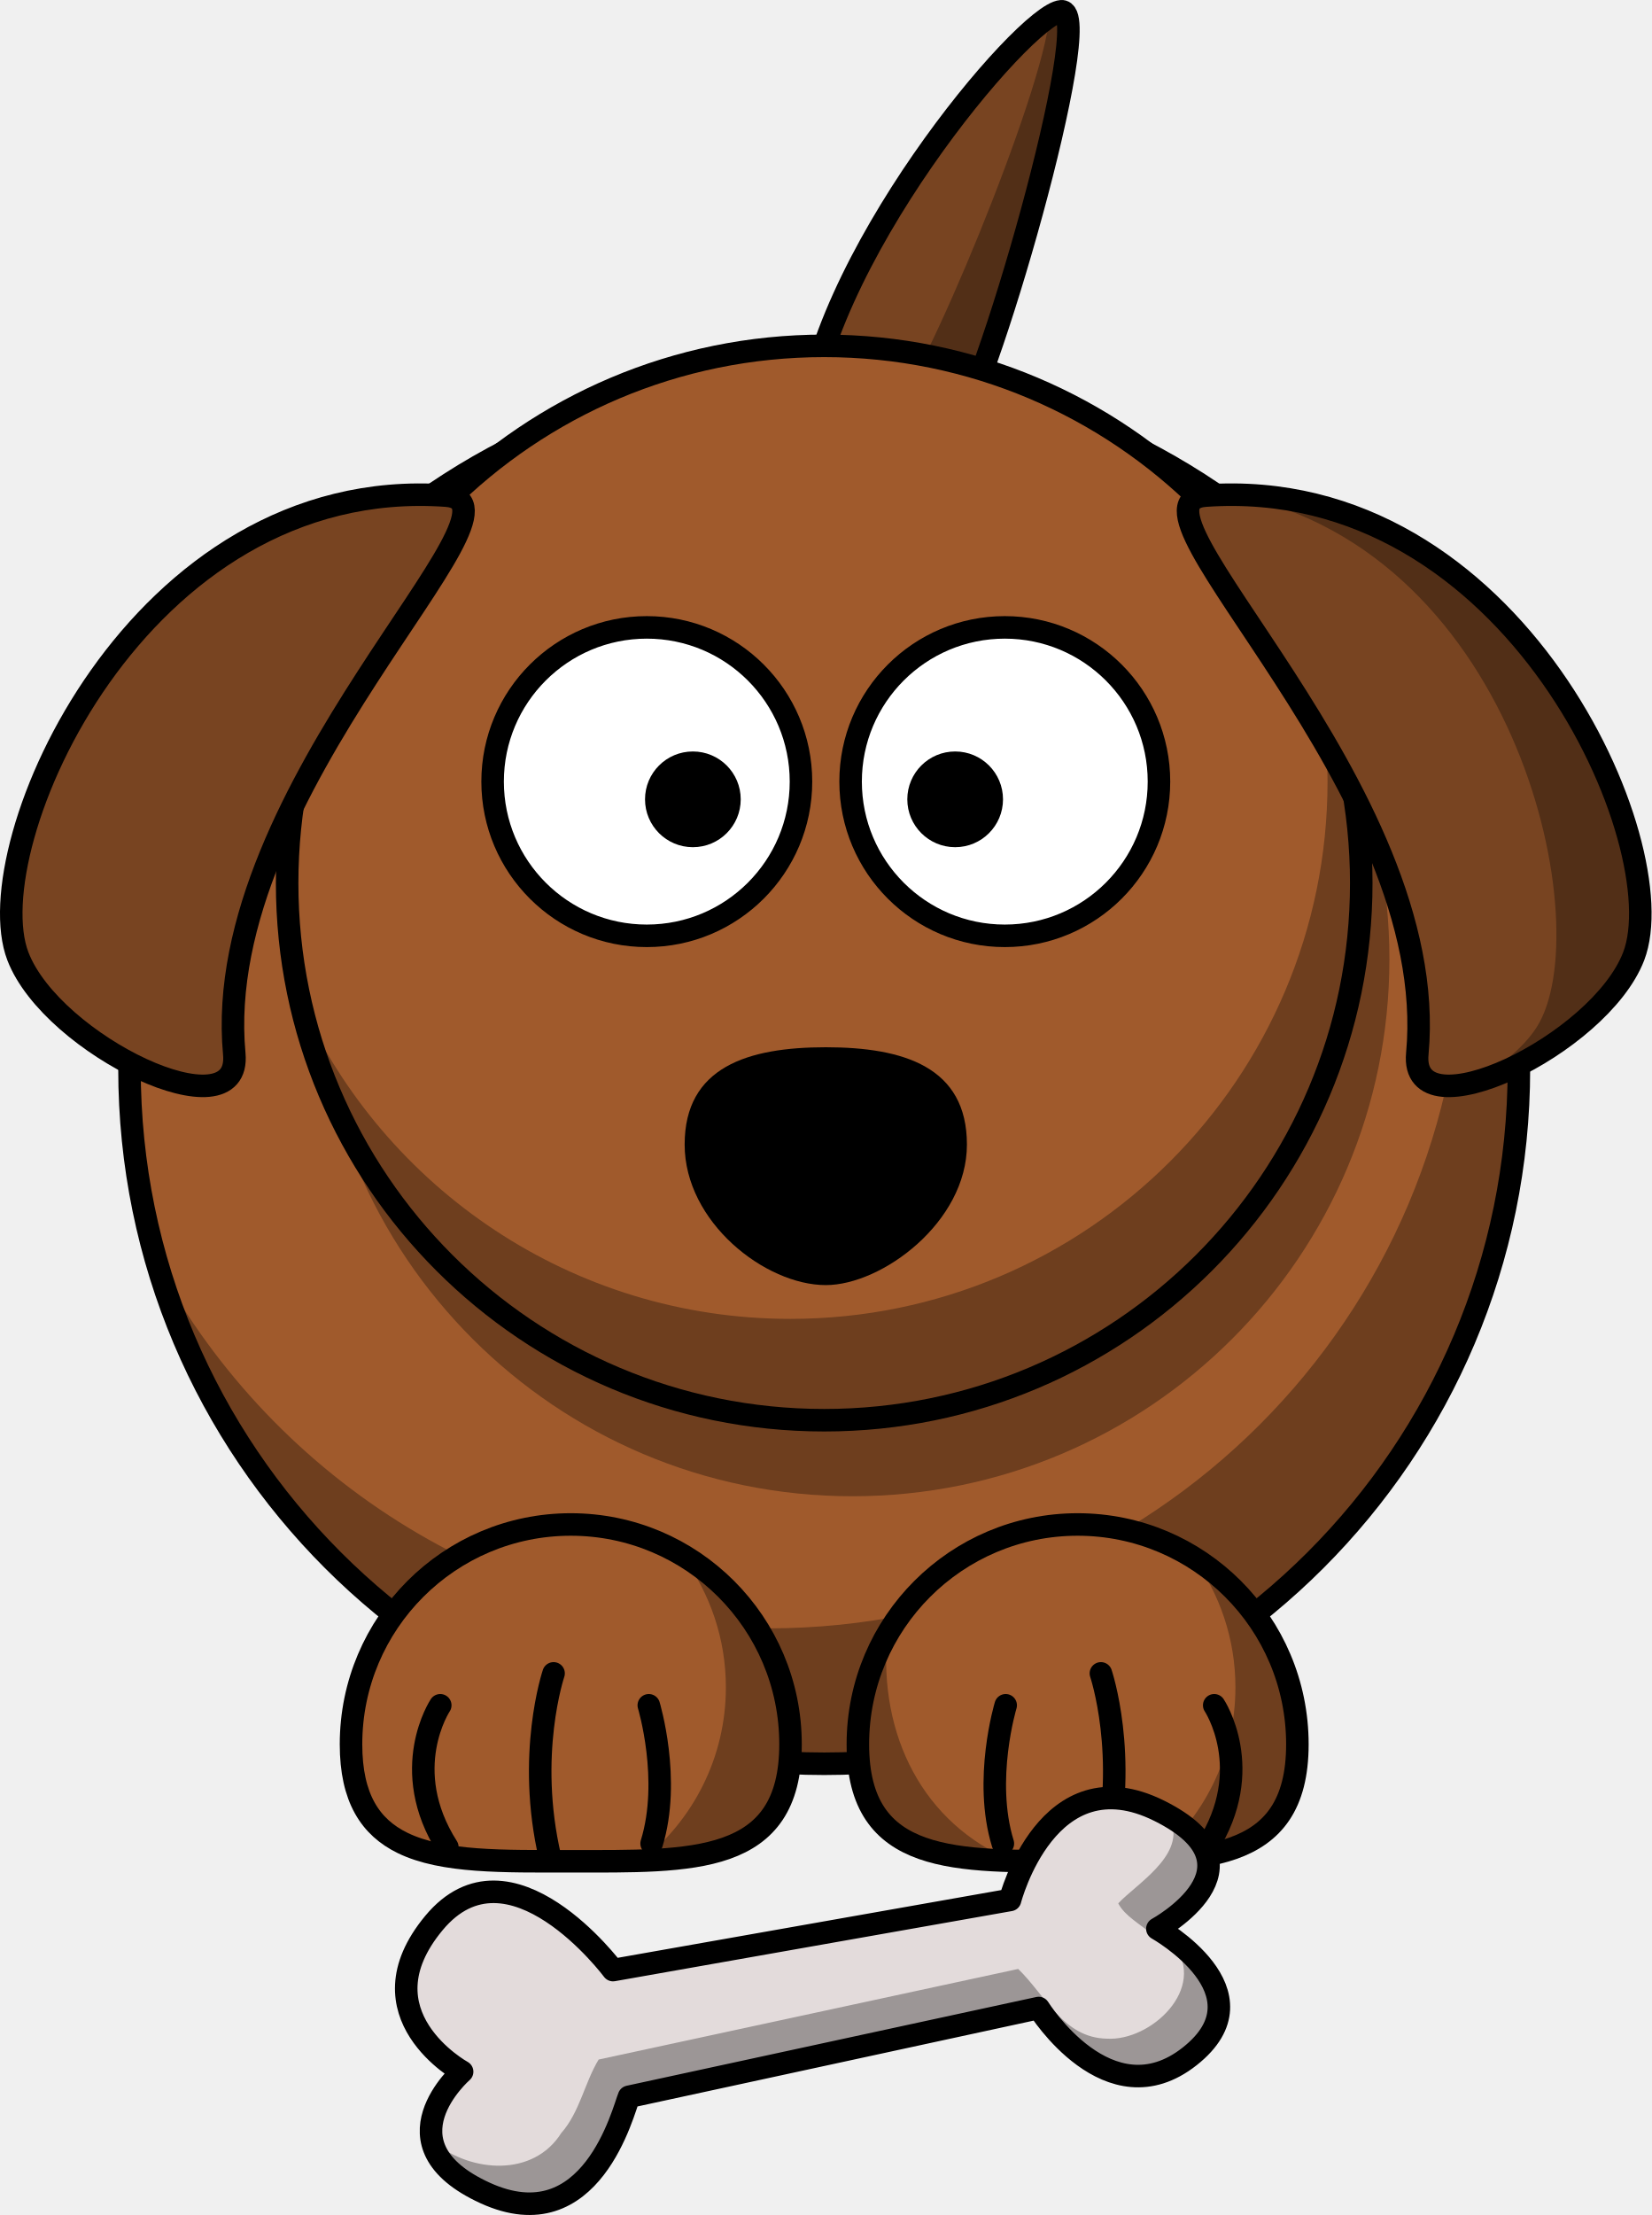
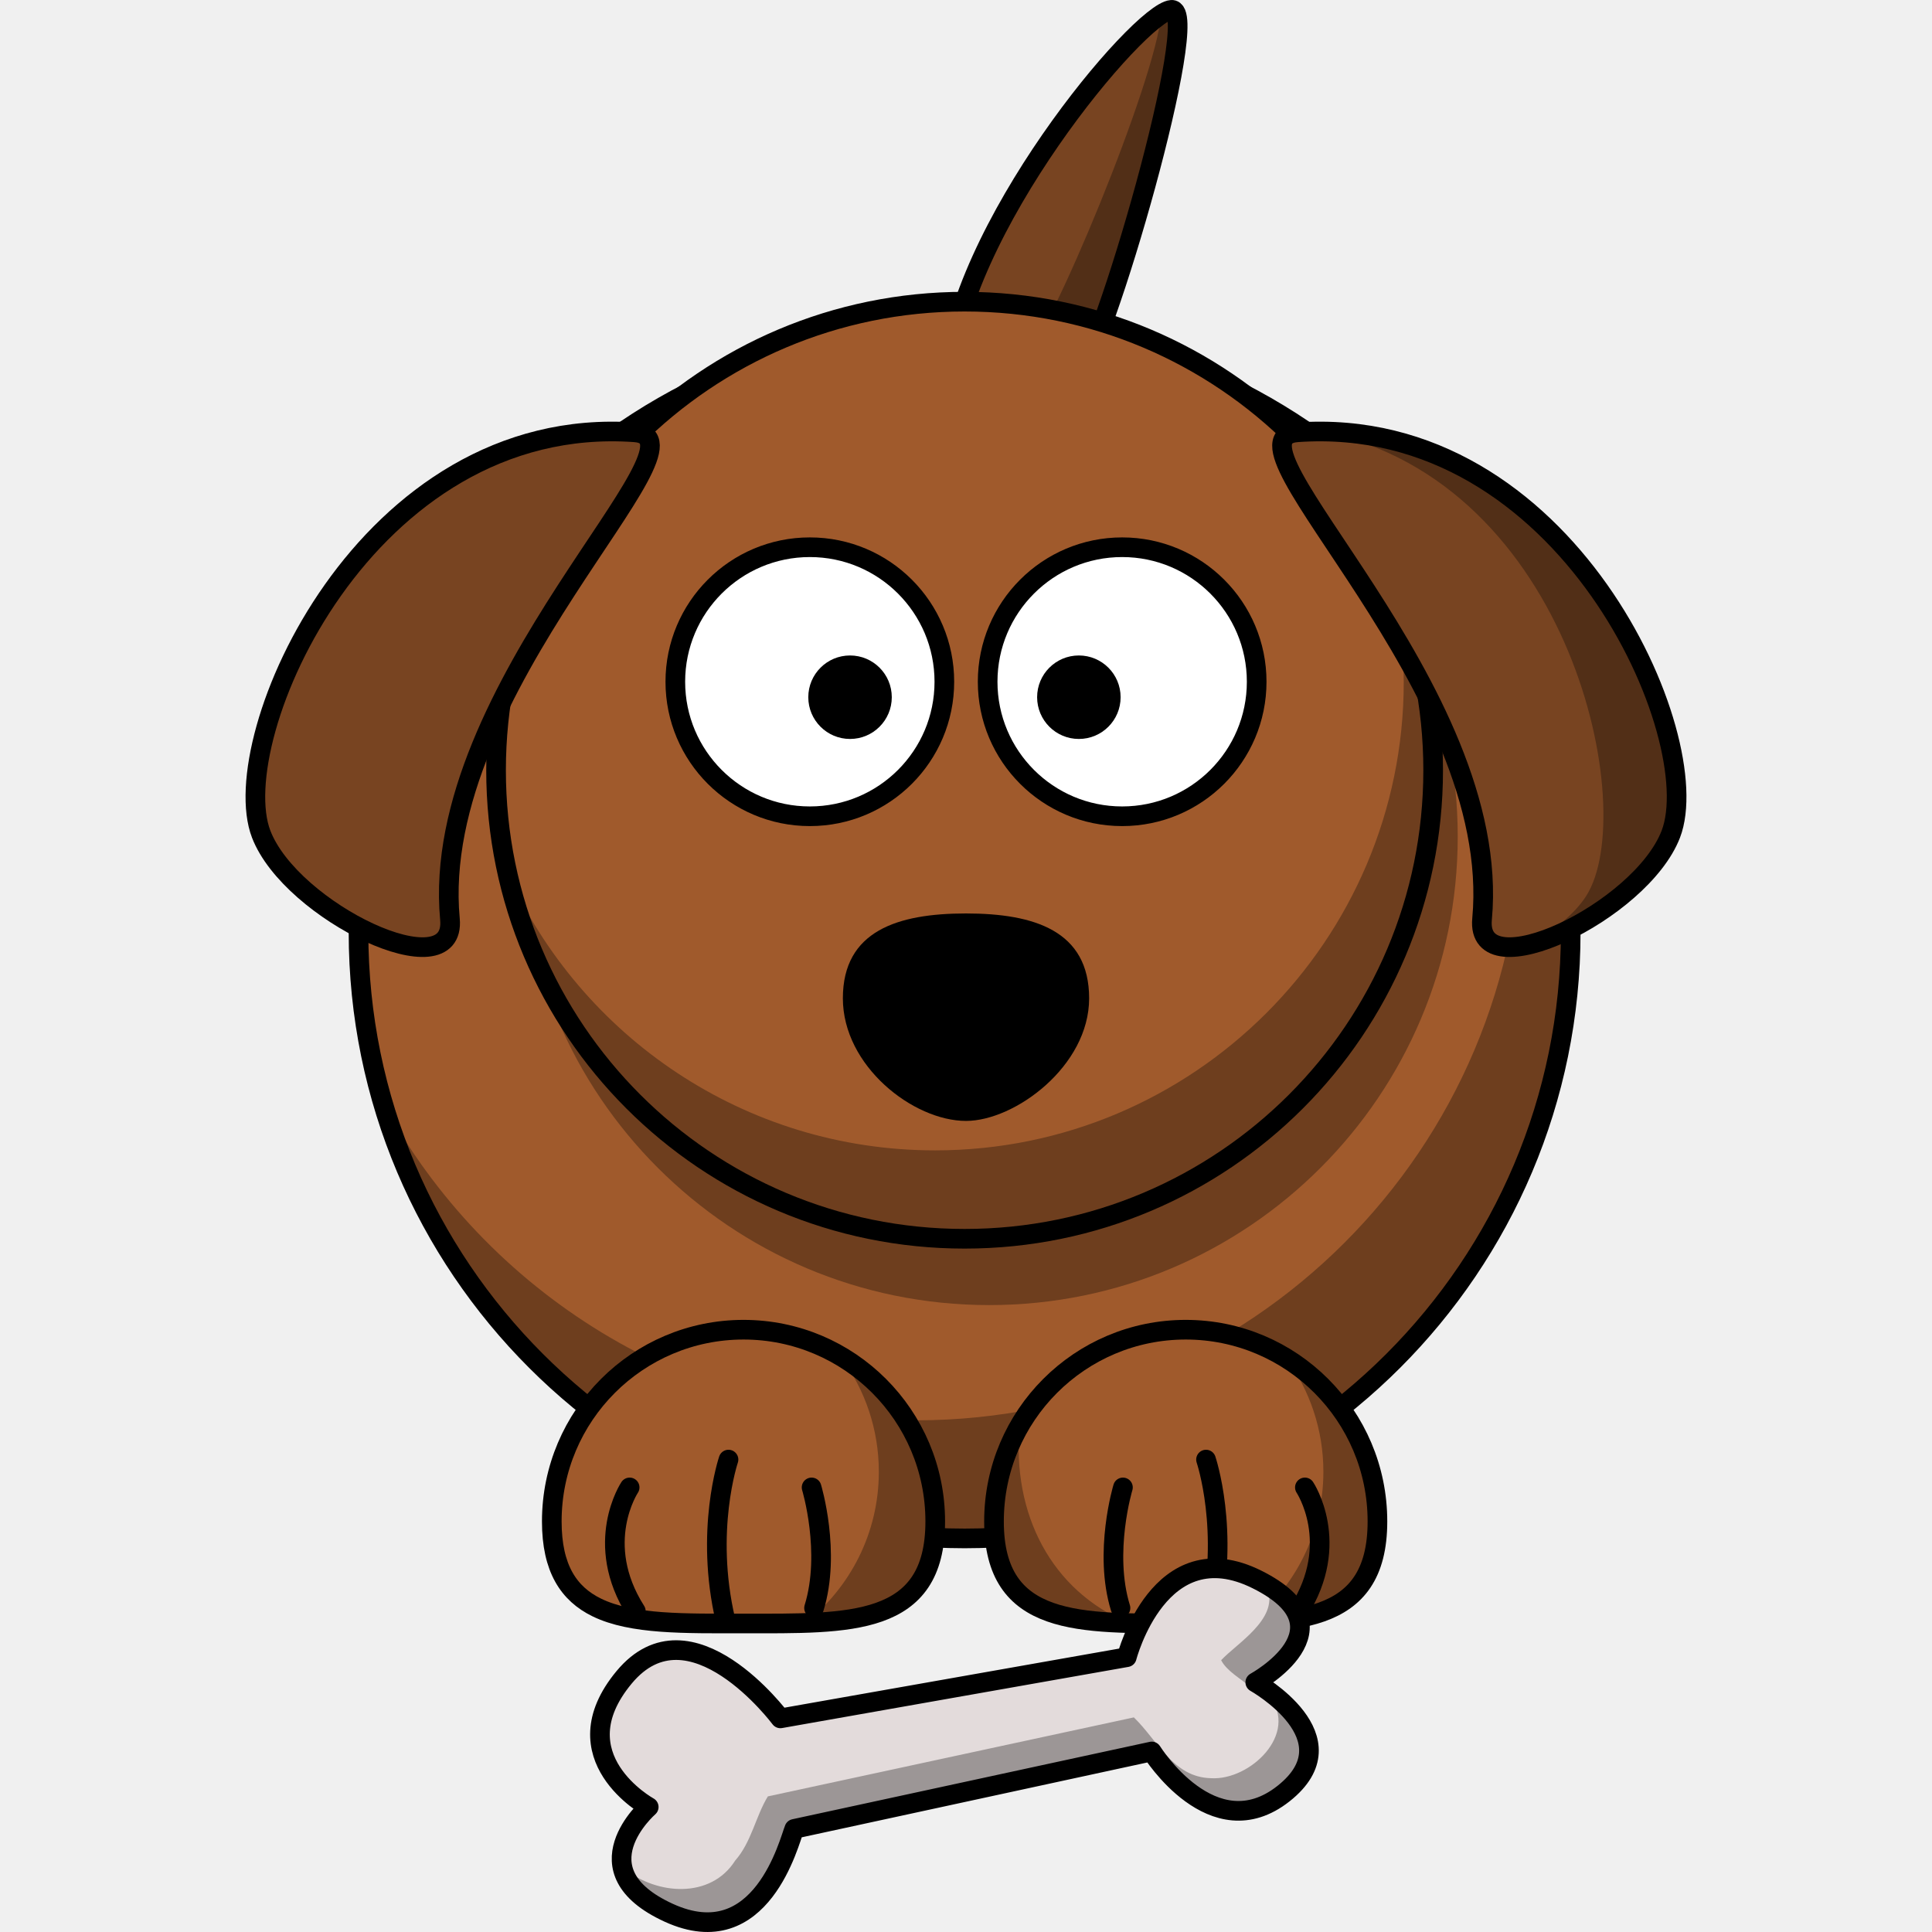
- <svg xmlns="http://www.w3.org/2000/svg" version="1.0" width="293.332" height="393.308" id="svg2">
+ <svg xmlns="http://www.w3.org/2000/svg" version="1.0" width="393.31" height="393.31" id="svg2">
  <defs id="defs4" />
-   <g transform="translate(-179.0788,-298.5142)" id="layer1">
-     <path d="M 322.076,376.017 C 323.576,345.517 361.076,301.017 367.576,300.517 C 374.076,300.017 353.576,371.017 348.076,376.017 C 342.576,381.017 322.576,377.517 322.076,376.017 z" id="path3205" style="fill:#784421;fill-opacity:1;fill-rule:evenodd;stroke:#000000;stroke-width:4;stroke-linecap:butt;stroke-linejoin:round;stroke-miterlimit:4;stroke-dasharray:none;stroke-opacity:1" />
-     <path d="M 188.5,2 C 187.984,2.04 187.248,2.373 186.375,2.938 C 185.421,16.108 163.468,69.203 158.219,73.062 C 155.257,75.24 148.97,75.003 143.344,74 C 143.19,75.18 143.056,76.356 143,77.5 C 143.5,79 163.5,82.5 169,77.5 C 174.5,72.5 195,1.5 188.5,2 z" transform="translate(179.0788,298.5142)" id="path3257" style="fill:#000000;fill-opacity:0.314;fill-rule:evenodd;stroke:none;stroke-width:4;stroke-linecap:butt;stroke-linejoin:round;stroke-miterlimit:4;stroke-dasharray:none;stroke-opacity:1" />
-     <path d="M 403.523,522.305 A 67.988,67.988 0 1 1 267.547,522.305 A 67.988,67.988 0 1 1 403.523,522.305 z" transform="matrix(1.814815,0,0,1.814815,-283.4712,-459.5761)" id="path2383" style="opacity:1;fill:#a05a2c;fill-opacity:1;fill-rule:nonzero;stroke:#000000;stroke-width:2.204;stroke-linecap:round;stroke-linejoin:round;stroke-miterlimit:4;stroke-dasharray:none;stroke-opacity:1" />
-     <path d="M 403.523,522.305 A 67.988,67.988 0 1 1 267.547,522.305 A 67.988,67.988 0 1 1 403.523,522.305 z" transform="matrix(1.402979,0,0,1.402979,-140.286,-263.9724)" id="path3276" style="opacity:1;fill:#000000;fill-opacity:0.314;fill-rule:nonzero;stroke:none;stroke-width:2.851;stroke-linecap:round;stroke-linejoin:round;stroke-miterlimit:4;stroke-dasharray:none;stroke-opacity:1" />
-     <path d="M 434.031,429.688 C 437.233,440.662 438.938,452.277 438.938,464.281 C 438.938,532.39 383.672,587.656 315.562,587.656 C 268.737,587.656 227.965,561.524 207.062,523.062 C 222.086,574.263 269.43,611.688 325.469,611.688 C 393.578,611.688 448.844,556.422 448.844,488.312 C 448.844,467.103 443.471,447.127 434.031,429.688 z" id="path3339" style="opacity:1;fill:#000000;fill-opacity:0.314;fill-rule:nonzero;stroke:none;stroke-width:4;stroke-linecap:round;stroke-linejoin:round;stroke-miterlimit:4;stroke-dasharray:none;stroke-opacity:1" />
-     <path d="M 409.504,608.239 C 409.504,629.784 392.018,629.013 370.473,629.013 C 348.929,629.013 331.443,629.784 331.443,608.239 C 331.443,586.694 348.929,569.209 370.473,569.209 C 392.018,569.209 409.504,586.694 409.504,608.239 z" id="path3235" style="fill:#a05a2c;fill-opacity:1;fill-rule:nonzero;stroke:#000000;stroke-width:4;stroke-linecap:round;stroke-linejoin:round;stroke-miterlimit:4;stroke-opacity:1" />
-     <path d="M 319.482,608.239 C 319.482,629.784 301.997,629.013 280.452,629.013 C 268.472,629.013 257.747,629.252 250.586,625.759 C 244.868,622.971 241.422,617.804 241.422,608.239 C 241.422,586.694 258.907,569.209 280.452,569.209 C 301.997,569.209 319.482,586.694 319.482,608.239 z" id="path3238" style="fill:#a05a2c;fill-opacity:1;fill-rule:nonzero;stroke:#000000;stroke-width:4;stroke-linecap:round;stroke-linejoin:round;stroke-miterlimit:4;stroke-opacity:1" />
+   <g transform="translate(-129.09,-298.5122)" id="layer1">
+     <path d="m 322.076,376.017 c 1.5,-30.5 39,-75 45.5,-75.5 6.5,-0.5 -14,70.5 -19.5,75.5 -5.5,5 -25.5,1.5 -26,0 z" id="path3205" style="fill:#784421;fill-opacity:1;fill-rule:evenodd;stroke:#000000;stroke-width:4;stroke-linecap:butt;stroke-linejoin:round;stroke-miterlimit:4;stroke-opacity:1;stroke-dasharray:none" />
+     <path d="m 188.5,2 c -0.516,0.04 -1.252,0.373 -2.125,0.938 -0.954,13.17 -22.907,66.265 -28.156,70.125 -2.962,2.178 -9.248,1.941 -14.875,0.938 -0.154,1.18 -0.287,2.356 -0.344,3.5 0.5,1.5 20.5,5 26,0 5.5,-5 26,-76 19.5,-75.5 z" transform="translate(179.0788,298.5142)" id="path3257" style="fill:#000000;fill-opacity:0.314;fill-rule:evenodd;stroke:none" />
+     <path d="m 403.523,522.305 a 67.988,67.988 0 1 1 -135.977,0 67.988,67.988 0 1 1 135.977,0 z" transform="matrix(1.814815,0,0,1.814815,-283.4712,-459.5761)" id="path2383" style="fill:#a05a2c;fill-opacity:1;fill-rule:nonzero;stroke:#000000;stroke-width:2.204;stroke-linecap:round;stroke-linejoin:round;stroke-miterlimit:4;stroke-opacity:1;stroke-dasharray:none" />
+     <path d="m 403.523,522.305 a 67.988,67.988 0 1 1 -135.977,0 67.988,67.988 0 1 1 135.977,0 z" transform="matrix(1.402979,0,0,1.402979,-140.286,-263.9724)" id="path3276" style="fill:#000000;fill-opacity:0.314;fill-rule:nonzero;stroke:none" />
+     <path d="m 434.031,429.688 c 3.202,10.975 4.906,22.589 4.906,34.594 10e-6,68.109 -55.266,123.375 -123.375,123.375 -46.825,0 -87.598,-26.132 -108.5,-64.594 15.023,51.2 62.367,88.625 118.406,88.625 68.109,0 123.375,-55.266 123.375,-123.375 0,-21.21 -5.373,-41.186 -14.812,-58.625 z" id="path3339" style="fill:#000000;fill-opacity:0.314;fill-rule:nonzero;stroke:none" />
+     <path d="m 409.504,608.239 c 0,21.545 -17.486,20.774 -39.03,20.774 -21.545,0 -39.03,0.771 -39.03,-20.774 0,-21.545 17.486,-39.03 39.03,-39.03 21.545,0 39.03,17.486 39.03,39.03 z" id="path3235" style="fill:#a05a2c;fill-opacity:1;fill-rule:nonzero;stroke:#000000;stroke-width:4;stroke-linecap:round;stroke-linejoin:round;stroke-miterlimit:4;stroke-opacity:1" />
+     <path d="m 319.482,608.239 c 0,21.545 -17.486,20.774 -39.03,20.774 -11.98,0 -22.705,0.238 -29.866,-3.254 -5.718,-2.788 -9.164,-7.955 -9.164,-17.52 0,-21.545 17.486,-39.03 39.03,-39.03 21.545,0 39.03,17.486 39.03,39.03 z" id="path3238" style="fill:#a05a2c;fill-opacity:1;fill-rule:nonzero;stroke:#000000;stroke-width:4;stroke-linecap:round;stroke-linejoin:round;stroke-miterlimit:4;stroke-opacity:1" />
    <g transform="matrix(-1,0,0,1,652.1514,-2.828427)" id="g3263">
-       <path d="M 357.342,628.694 C 353.839,617.363 357.842,604.143 357.842,604.143" id="path3265" style="fill:none;fill-opacity:0.75;fill-rule:evenodd;stroke:#000000;stroke-width:4;stroke-linecap:round;stroke-linejoin:miter;stroke-miterlimit:4;stroke-dasharray:none;stroke-opacity:1" />
-       <path d="M 375.367,631.212 C 379.66,612.956 374.754,598.477 374.754,598.477" id="path3267" style="fill:none;fill-opacity:0.75;fill-rule:evenodd;stroke:#000000;stroke-width:4;stroke-linecap:round;stroke-linejoin:miter;stroke-miterlimit:4;stroke-dasharray:none;stroke-opacity:1" />
-       <path d="M 393.621,629.324 C 402.435,615.474 394.88,604.143 394.88,604.143" id="path3269" style="fill:none;fill-opacity:0.75;fill-rule:evenodd;stroke:#000000;stroke-width:4;stroke-linecap:round;stroke-linejoin:miter;stroke-miterlimit:4;stroke-dasharray:none;stroke-opacity:1" />
+       <path d="m 357.342,628.694 c -3.503,-11.331 0.5,-24.551 0.5,-24.551" id="path3265" style="fill:none;stroke:#000000;stroke-width:4;stroke-linecap:round;stroke-linejoin:miter;stroke-miterlimit:4;stroke-opacity:1;stroke-dasharray:none" />
+       <path d="m 375.367,631.212 c 4.293,-18.256 -0.613,-32.735 -0.613,-32.735" id="path3267" style="fill:none;stroke:#000000;stroke-width:4;stroke-linecap:round;stroke-linejoin:miter;stroke-miterlimit:4;stroke-opacity:1;stroke-dasharray:none" />
+       <path d="m 393.621,629.324 c 8.813,-13.849 1.259,-25.181 1.259,-25.181" id="path3269" style="fill:none;stroke:#000000;stroke-width:4;stroke-linecap:round;stroke-linejoin:miter;stroke-miterlimit:4;stroke-opacity:1;stroke-dasharray:none" />
    </g>
-     <path d="M 403.523,522.305 A 67.988,67.988 0 1 1 267.547,522.305 A 67.988,67.988 0 1 1 403.523,522.305 z" transform="matrix(1.402979,0,0,1.402979,-145.286,-277.4724)" id="path2418" style="opacity:1;fill:#a05a2c;fill-opacity:1;fill-rule:nonzero;stroke:#000000;stroke-width:2.851;stroke-linecap:round;stroke-linejoin:round;stroke-miterlimit:4;stroke-dasharray:none;stroke-opacity:1" />
-     <path d="M 233.438,117.75 C 234.963,124.519 235.781,131.553 235.781,138.781 C 235.781,191.434 193.028,234.188 140.375,234.188 C 101.599,234.188 68.222,210.997 53.312,177.75 C 62.868,220.337 100.918,252.188 146.375,252.188 C 199.028,252.188 241.781,209.434 241.781,156.781 C 241.781,142.869 238.799,129.672 233.438,117.75 z" transform="translate(179.0788,298.5142)" id="path3251" style="opacity:1;fill:#000000;fill-opacity:0.314;fill-rule:nonzero;stroke:none;stroke-width:4;stroke-linecap:round;stroke-linejoin:round;stroke-miterlimit:4;stroke-dasharray:none;stroke-opacity:1" />
-     <path d="M 403.523,522.305 A 67.988,67.988 0 1 1 267.547,522.305 A 67.988,67.988 0 1 1 403.523,522.305 z" transform="matrix(0.4027778,0,0,0.4027778,158.8081,226.9272)" id="path2387" style="fill:#ffffff;fill-opacity:1;fill-rule:nonzero;stroke:#000000;stroke-width:9.931;stroke-linecap:round;stroke-linejoin:round;stroke-miterlimit:4;stroke-dasharray:none;stroke-opacity:1" />
-     <path d="M 403.523,522.305 A 67.988,67.988 0 1 1 267.547,522.305 A 67.988,67.988 0 1 1 403.523,522.305 z" transform="matrix(0.4027778,0,0,0.4027778,222.3898,226.9272)" id="path2391" style="fill:#ffffff;fill-opacity:1;fill-rule:nonzero;stroke:#000000;stroke-width:9.931;stroke-linecap:round;stroke-linejoin:round;stroke-miterlimit:4;stroke-dasharray:none;stroke-opacity:1" />
-     <path d="M 403.523,522.305 A 67.988,67.988 0 1 1 267.547,522.305 A 67.988,67.988 0 1 1 403.523,522.305 z" transform="matrix(0.125,0,0,0.125,260.196,375.1596)" id="path2393" style="fill:#000000;fill-opacity:1;fill-rule:nonzero;stroke:none;stroke-width:32;stroke-linecap:round;stroke-linejoin:round;stroke-miterlimit:4;stroke-dasharray:none;stroke-opacity:1" />
-     <path d="M 403.523,522.305 A 67.988,67.988 0 1 1 267.547,522.305 A 67.988,67.988 0 1 1 403.523,522.305 z" transform="matrix(0.125,0,0,0.125,306.7806,375.1596)" id="path2395" style="fill:#000000;fill-opacity:1;fill-rule:nonzero;stroke:none;stroke-width:32;stroke-linecap:round;stroke-linejoin:round;stroke-miterlimit:4;stroke-dasharray:none;stroke-opacity:1" />
-     <path d="M 350.812,501.747 C 350.812,515.523 335.725,526.703 325.745,526.703 C 314.993,526.703 300.678,515.523 300.678,501.747 C 300.678,487.972 311.908,484.47 325.745,484.47 C 339.582,484.47 350.812,487.972 350.812,501.747 z" id="path2397" style="fill:#000000;fill-opacity:1;fill-rule:nonzero;stroke:none;stroke-width:4;stroke-linecap:round;stroke-linejoin:round;stroke-miterlimit:4;stroke-opacity:1" />
-     <path d="M 390.969,575.031 C 395.692,581.511 398.5,589.499 398.5,598.125 C 398.5,610.591 392.665,621.684 383.594,628.875 C 398.675,628.302 409.5,625.181 409.5,608.25 C 409.5,594.218 402.093,581.91 390.969,575.031 z" id="path3327" style="fill:#000000;fill-opacity:0.314;fill-rule:nonzero;stroke:none;stroke-width:4;stroke-linecap:round;stroke-linejoin:round;stroke-miterlimit:4;stroke-opacity:1" />
+     <path d="m 403.523,522.305 a 67.988,67.988 0 1 1 -135.977,0 67.988,67.988 0 1 1 135.977,0 z" transform="matrix(1.402979,0,0,1.402979,-145.286,-277.4724)" id="path2418" style="fill:#a05a2c;fill-opacity:1;fill-rule:nonzero;stroke:#000000;stroke-width:2.851;stroke-linecap:round;stroke-linejoin:round;stroke-miterlimit:4;stroke-opacity:1;stroke-dasharray:none" />
+     <path d="m 233.438,117.75 c 1.526,6.769 2.344,13.803 2.344,21.031 0,52.653 -42.753,95.406 -95.406,95.406 -38.776,0 -72.153,-23.191 -87.062,-56.438 9.555,42.587 47.605,74.438 93.062,74.438 52.653,0 95.406,-42.753 95.406,-95.406 0,-13.912 -2.983,-27.11 -8.344,-39.031 z" transform="translate(179.0788,298.5142)" id="path3251" style="fill:#000000;fill-opacity:0.314;fill-rule:nonzero;stroke:none" />
+     <path d="m 403.523,522.305 a 67.988,67.988 0 1 1 -135.977,0 67.988,67.988 0 1 1 135.977,0 z" transform="matrix(0.4027778,0,0,0.4027778,158.8081,226.9272)" id="path2387" style="fill:#ffffff;fill-opacity:1;fill-rule:nonzero;stroke:#000000;stroke-width:9.931;stroke-linecap:round;stroke-linejoin:round;stroke-miterlimit:4;stroke-opacity:1;stroke-dasharray:none" />
+     <path d="m 403.523,522.305 a 67.988,67.988 0 1 1 -135.977,0 67.988,67.988 0 1 1 135.977,0 z" transform="matrix(0.4027778,0,0,0.4027778,222.3898,226.9272)" id="path2391" style="fill:#ffffff;fill-opacity:1;fill-rule:nonzero;stroke:#000000;stroke-width:9.931;stroke-linecap:round;stroke-linejoin:round;stroke-miterlimit:4;stroke-opacity:1;stroke-dasharray:none" />
+     <path d="m 403.523,522.305 a 67.988,67.988 0 1 1 -135.977,0 67.988,67.988 0 1 1 135.977,0 z" transform="matrix(0.125,0,0,0.125,260.196,375.1596)" id="path2393" style="fill:#000000;fill-opacity:1;fill-rule:nonzero;stroke:none" />
+     <path d="m 403.523,522.305 a 67.988,67.988 0 1 1 -135.977,0 67.988,67.988 0 1 1 135.977,0 z" transform="matrix(0.125,0,0,0.125,306.7806,375.1596)" id="path2395" style="fill:#000000;fill-opacity:1;fill-rule:nonzero;stroke:none" />
+     <path d="m 350.812,501.747 c 0,13.776 -15.086,24.956 -25.067,24.956 -10.752,0 -25.067,-11.18 -25.067,-24.956 0,-13.776 11.23,-17.277 25.067,-17.277 13.837,0 25.067,3.501 25.067,17.277 z" id="path2397" style="fill:#000000;fill-opacity:1;fill-rule:nonzero;stroke:none" />
+     <path d="m 390.969,575.031 c 4.723,6.48 7.531,14.467 7.531,23.094 10e-6,12.466 -5.835,23.559 -14.906,30.75 C 398.675,628.302 409.5,625.181 409.5,608.25 c 0,-14.032 -7.407,-26.34 -18.531,-33.219 z" id="path3327" style="fill:#000000;fill-opacity:0.314;fill-rule:nonzero;stroke:none" />
    <g transform="translate(-0.1472799,-2.828427)" id="g2410">
-       <path d="M 357.342,628.694 C 353.839,617.363 357.842,604.143 357.842,604.143" id="path2412" style="fill:none;fill-opacity:0.75;fill-rule:evenodd;stroke:#000000;stroke-width:4;stroke-linecap:round;stroke-linejoin:miter;stroke-miterlimit:4;stroke-dasharray:none;stroke-opacity:1" />
-       <path d="M 375.367,631.212 C 379.66,612.956 374.754,598.477 374.754,598.477" id="path2414" style="fill:none;fill-opacity:0.75;fill-rule:evenodd;stroke:#000000;stroke-width:4;stroke-linecap:round;stroke-linejoin:miter;stroke-miterlimit:4;stroke-dasharray:none;stroke-opacity:1" />
-       <path d="M 393.621,629.324 C 402.435,615.474 394.88,604.143 394.88,604.143" id="path2416" style="fill:none;fill-opacity:0.75;fill-rule:evenodd;stroke:#000000;stroke-width:4;stroke-linecap:round;stroke-linejoin:miter;stroke-miterlimit:4;stroke-dasharray:none;stroke-opacity:1" />
+       <path d="m 357.342,628.694 c -3.503,-11.331 0.5,-24.551 0.5,-24.551" id="path2412" style="fill:none;stroke:#000000;stroke-width:4;stroke-linecap:round;stroke-linejoin:miter;stroke-miterlimit:4;stroke-opacity:1;stroke-dasharray:none" />
+       <path d="m 375.367,631.212 c 4.293,-18.256 -0.613,-32.735 -0.613,-32.735" id="path2414" style="fill:none;stroke:#000000;stroke-width:4;stroke-linecap:round;stroke-linejoin:miter;stroke-miterlimit:4;stroke-opacity:1;stroke-dasharray:none" />
+       <path d="m 393.621,629.324 c 8.813,-13.849 1.259,-25.181 1.259,-25.181" id="path2416" style="fill:none;stroke:#000000;stroke-width:4;stroke-linecap:round;stroke-linejoin:miter;stroke-miterlimit:4;stroke-opacity:1;stroke-dasharray:none" />
    </g>
-     <path d="M 300.469,575.031 C 305.192,581.511 308,589.499 308,598.125 C 308,610.591 302.165,621.684 293.094,628.875 C 308.175,628.302 319,625.181 319,608.25 C 319,594.218 311.593,581.91 300.469,575.031 z" id="path3332" style="fill:#000000;fill-opacity:0.314;fill-rule:nonzero;stroke:none;stroke-width:4;stroke-linecap:round;stroke-linejoin:round;stroke-miterlimit:4;stroke-opacity:1" />
-     <path d="M 336.656,588.75 C 333.344,594.485 331.438,601.156 331.438,608.25 C 331.438,625.755 342.99,628.513 358.875,628.938 C 343.095,622.359 335.07,606.73 336.656,588.75 z" id="path3349" style="fill:#000000;fill-opacity:0.314;fill-rule:nonzero;stroke:none;stroke-width:4;stroke-linecap:round;stroke-linejoin:round;stroke-miterlimit:4;stroke-opacity:1" />
-     <path d="M 258.288,386.517 C 203.368,382.643 174.758,448.818 182.258,468.318 C 188.356,484.171 222.046,500.161 220.687,485.622 C 216.277,438.438 275.421,387.725 258.288,386.517 z" id="path3201" style="fill:#784421;fill-opacity:1;fill-rule:evenodd;stroke:#000000;stroke-width:4;stroke-linecap:butt;stroke-linejoin:round;stroke-miterlimit:4;stroke-dasharray:none;stroke-opacity:1" />
-     <path d="M 393.202,386.517 C 448.122,382.643 476.732,448.818 469.232,468.318 C 463.134,484.171 429.444,500.161 430.803,485.622 C 435.213,438.438 376.069,387.725 393.202,386.517 z" id="path3203" style="fill:#784421;fill-opacity:1;fill-rule:evenodd;stroke:#000000;stroke-width:4;stroke-linecap:butt;stroke-linejoin:round;stroke-miterlimit:4;stroke-dasharray:none;stroke-opacity:1" />
-     <path d="M 219.188,87.844 C 270.086,98.139 283.847,165.25 272.938,182.375 C 270.519,186.171 266.182,189.564 261.219,192.281 C 271.303,189.95 286.286,179.875 290.156,169.812 C 297.422,150.922 270.789,88.222 219.188,87.844 z" transform="translate(179.0788,298.5142)" id="path3262" style="fill:#000000;fill-opacity:0.314;fill-rule:evenodd;stroke:none;stroke-width:4;stroke-linecap:butt;stroke-linejoin:round;stroke-miterlimit:4;stroke-dasharray:none;stroke-opacity:1" />
-     <path d="M 290.79,670.829 L 363.557,655.068 C 363.557,655.068 375.981,675.022 390.377,663.653 C 404.773,652.283 384.636,640.991 384.636,640.991 C 384.636,640.991 404.854,629.956 384.981,620.054 C 365.108,610.151 358.476,635.88 358.476,635.88 L 287.96,648.334 C 287.96,648.334 269.618,623.746 256.145,639.978 C 242.672,656.21 261.155,666.377 261.155,666.377 C 261.155,666.377 246.329,679.268 265.243,687.913 C 284.158,696.558 289.796,673.176 290.79,670.829 z" id="path3288" style="fill:#e3dbdb;fill-opacity:1;fill-rule:evenodd;stroke:#000000;stroke-width:4;stroke-linecap:butt;stroke-linejoin:round;stroke-miterlimit:4;stroke-dasharray:none;stroke-opacity:1" />
-     <path d="M 277.355,638.231 C 279.333,640.116 281.192,642.047 283.002,643.68 C 283.238,643.638 283.472,643.587 283.708,643.546 C 281.968,641.805 279.809,639.876 277.355,638.231 z M 386.285,620.736 C 386.618,621.197 386.92,621.693 387.196,622.185 C 389.211,628.205 380.802,633.139 377.689,636.488 C 378.816,638.698 381.582,640.164 383.806,642.071 C 385.72,640.966 402.875,629.893 386.285,620.736 z M 252.26,656.671 C 253.169,658.901 254.567,660.795 255.999,662.291 C 257.9,660.033 254.426,658.489 252.26,656.671 z M 386.4,642.121 C 386.841,642.634 387.221,643.208 387.517,643.817 C 393.551,651.525 383.541,660.996 375.641,660.512 C 367.885,660.343 364.8,652.848 359.918,648.133 C 335.659,653.385 309.664,658.965 285.405,664.217 C 282.928,668.268 282.061,673.547 278.755,677.28 C 273.805,685.119 262.825,684.309 256.203,678.952 C 256.071,678.881 255.963,678.779 255.838,678.703 C 256.514,681.831 259.086,685.103 265.253,687.922 C 284.167,696.567 289.801,673.175 290.795,670.828 L 365.308,654.744 C 365.308,654.744 375.997,675.03 390.393,663.66 C 402.089,654.423 390.973,645.241 386.4,642.121 z" id="path3300" style="fill:#000000;fill-opacity:0.314;fill-rule:evenodd;stroke:none;stroke-width:4;stroke-linecap:butt;stroke-linejoin:round;stroke-miterlimit:4;stroke-dasharray:none;stroke-opacity:1" />
+     <path d="M 300.469,575.031 C 305.192,581.511 308,589.499 308,598.125 c 10e-6,12.466 -5.835,23.559 -14.906,30.75 C 308.175,628.302 319,625.181 319,608.25 c 0,-14.032 -7.407,-26.34 -18.531,-33.219 z" id="path3332" style="fill:#000000;fill-opacity:0.314;fill-rule:nonzero;stroke:none" />
+     <path d="m 336.656,588.75 c -3.313,5.735 -5.219,12.406 -5.219,19.5 0,17.505 11.553,20.263 27.438,20.688 -15.78,-6.578 -23.805,-22.208 -22.219,-40.188 z" id="path3349" style="fill:#000000;fill-opacity:0.314;fill-rule:nonzero;stroke:none" />
+     <path d="m 258.288,386.517 c -54.92,-3.874 -83.529,62.302 -76.029,81.802 6.097,15.853 39.788,31.843 38.429,17.303 -4.41,-47.184 54.734,-97.896 37.601,-99.105 z" id="path3201" style="fill:#784421;fill-opacity:1;fill-rule:evenodd;stroke:#000000;stroke-width:4;stroke-linecap:butt;stroke-linejoin:round;stroke-miterlimit:4;stroke-opacity:1;stroke-dasharray:none" />
+     <path d="m 393.202,386.517 c 54.92,-3.874 83.529,62.302 76.029,81.802 -6.097,15.853 -39.788,31.843 -38.429,17.303 4.41,-47.184 -54.734,-97.896 -37.601,-99.105 z" id="path3203" style="fill:#784421;fill-opacity:1;fill-rule:evenodd;stroke:#000000;stroke-width:4;stroke-linecap:butt;stroke-linejoin:round;stroke-miterlimit:4;stroke-opacity:1;stroke-dasharray:none" />
+     <path d="m 219.188,87.844 c 50.899,10.295 64.66,77.406 53.75,94.531 -2.418,3.796 -6.755,7.189 -11.719,9.906 10.085,-2.331 25.067,-12.407 28.938,-22.469 7.266,-18.891 -19.367,-81.591 -70.969,-81.969 z" transform="translate(179.0788,298.5142)" id="path3262" style="fill:#000000;fill-opacity:0.314;fill-rule:evenodd;stroke:none" />
+     <path d="m 290.79,670.829 72.767,-15.76 c 0,0 12.424,19.953 26.82,8.584 14.396,-11.369 -5.741,-22.662 -5.741,-22.662 0,0 20.217,-11.035 0.344,-20.938 -19.873,-9.903 -26.505,15.827 -26.505,15.827 l -70.516,12.454 c 0,0 -18.342,-24.588 -31.815,-8.356 -13.473,16.232 5.011,26.399 5.011,26.399 0,0 -14.827,12.89 4.088,21.536 18.915,8.645 24.553,-14.737 25.547,-17.084 z" id="path3288" style="fill:#e3dbdb;fill-opacity:1;fill-rule:evenodd;stroke:#000000;stroke-width:4;stroke-linecap:butt;stroke-linejoin:round;stroke-miterlimit:4;stroke-opacity:1;stroke-dasharray:none" />
+     <path d="m 277.355,638.231 c 1.978,1.885 3.837,3.817 5.646,5.449 0.236,-0.042 0.47,-0.092 0.706,-0.134 -1.74,-1.74 -3.899,-3.67 -6.353,-5.315 z m 108.93,-17.495 c 0.333,0.461 0.636,0.957 0.911,1.449 2.015,6.02 -6.394,10.954 -9.508,14.303 1.127,2.21 3.893,3.675 6.117,5.582 1.914,-1.105 19.07,-12.177 2.479,-21.335 z m -134.025,35.935 c 0.909,2.229 2.307,4.124 3.739,5.62 1.901,-2.258 -1.572,-3.803 -3.739,-5.62 z m 134.14,-14.55 c 0.442,0.513 0.821,1.087 1.117,1.696 6.034,7.708 -3.976,17.179 -11.876,16.695 -7.756,-0.169 -10.841,-7.664 -15.723,-12.379 -24.259,5.251 -50.254,10.832 -74.513,16.083 -2.477,4.051 -3.344,9.331 -6.649,13.063 -4.95,7.839 -15.93,7.029 -22.552,1.672 -0.132,-0.071 -0.239,-0.173 -0.365,-0.249 0.677,3.127 3.249,6.4 9.415,9.218 18.914,8.645 24.548,-14.746 25.542,-17.094 l 74.513,-16.083 c -1e-5,10e-6 10.689,20.285 25.085,8.916 11.697,-9.238 0.581,-18.419 -3.993,-21.539 z" id="path3300" style="fill:#000000;fill-opacity:0.314;fill-rule:evenodd;stroke:none" />
  </g>
</svg>
